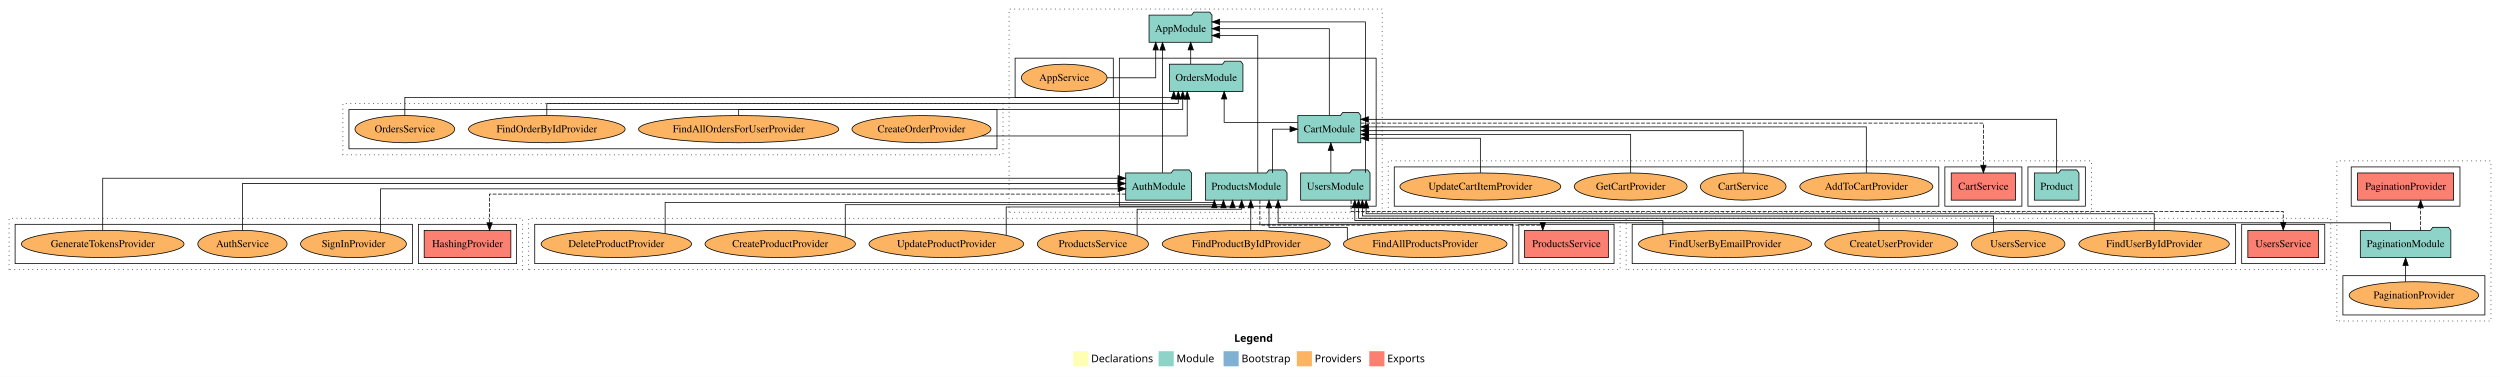
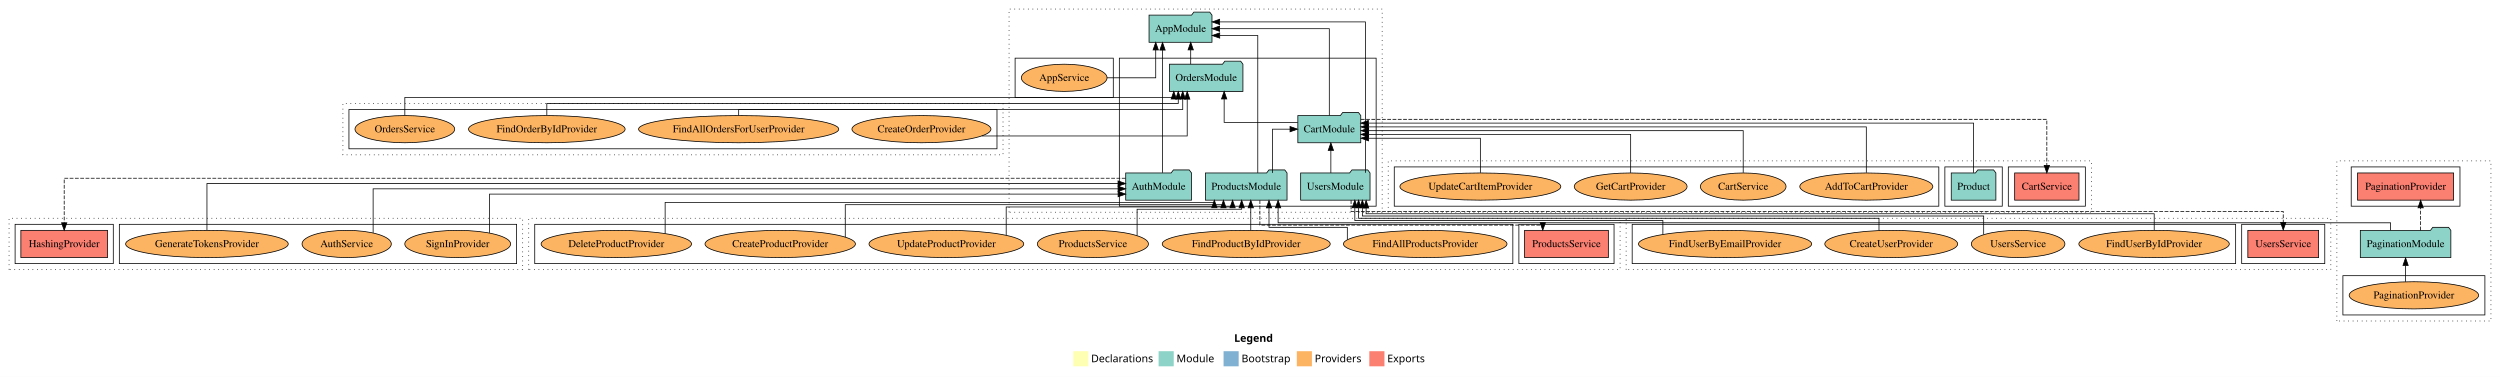
<svg xmlns="http://www.w3.org/2000/svg" width="3310pt" height="499pt" viewBox="0.00 0.00 3310.00 499.00">
  <g id="graph0" class="graph" transform="scale(1 1) rotate(0) translate(4 495)">
    <polygon fill="white" stroke="transparent" points="-4,4 -4,-495 3306,-495 3306,4 -4,4" />
    <text text-anchor="start" x="1630.01" y="-42.4" font-family="Times-12" font-weight="bold" font-size="14.00">Legend</text>
    <polygon fill="#ffffb3" stroke="transparent" points="1417,-10 1417,-30 1437,-30 1437,-10 1417,-10" />
    <text text-anchor="start" x="1440.63" y="-15.4" font-family="Times-12" font-size="14.00">  Declarations</text>
    <polygon fill="#8dd3c7" stroke="transparent" points="1530,-10 1530,-30 1550,-30 1550,-10 1530,-10" />
    <text text-anchor="start" x="1553.73" y="-15.4" font-family="Times-12" font-size="14.00">  Module</text>
    <polygon fill="#80b1d3" stroke="transparent" points="1616,-10 1616,-30 1636,-30 1636,-10 1616,-10" />
    <text text-anchor="start" x="1639.78" y="-15.4" font-family="Times-12" font-size="14.00">  Bootstrap</text>
    <polygon fill="#fdb462" stroke="transparent" points="1713,-10 1713,-30 1733,-30 1733,-10 1713,-10" />
    <text text-anchor="start" x="1736.67" y="-15.4" font-family="Times-12" font-size="14.00">  Providers</text>
    <polygon fill="#fb8072" stroke="transparent" points="1809,-10 1809,-30 1829,-30 1829,-10 1809,-10" />
    <text text-anchor="start" x="1832.73" y="-15.4" font-family="Times-12" font-size="14.00">  Exports</text>
    <g id="clust1" class="cluster">
      <polygon fill="none" stroke="black" stroke-dasharray="1,5" points="1332,-214 1332,-483 1826,-483 1826,-214 1332,-214" />
    </g>
    <g id="clust3" class="cluster">
      <polygon fill="none" stroke="black" points="1478,-222 1478,-418 1818,-418 1818,-222 1478,-222" />
    </g>
    <g id="clust6" class="cluster">
      <polygon fill="none" stroke="black" points="1340,-366 1340,-418 1470,-418 1470,-366 1340,-366" />
    </g>
+     <g id="clust25" class="cluster">
+       <polygon fill="none" stroke="black" stroke-dasharray="1,5" points="3090,-70 3090,-282 3294,-282 3294,-70 3090,-70" />
+     </g>
+     <g id="clust28" class="cluster">
+       <polygon fill="none" stroke="black" points="3109,-222 3109,-274 3253,-274 3253,-222 3109,-222" />
+     </g>
+     <g id="clust30" class="cluster">
+       <polygon fill="none" stroke="black" points="3098,-78 3098,-130 3286,-130 3286,-78 3098,-78" />
+     </g>
+     <g id="clust19" class="cluster">
+       <polygon fill="none" stroke="black" stroke-dasharray="1,5" points="450,-290 450,-358 1324,-358 1324,-290 450,-290" />
+     </g>
+     <g id="clust24" class="cluster">
+       <polygon fill="none" stroke="black" points="458,-298 458,-350 1316,-350 1316,-298 458,-298" />
+     </g>
+     <g id="clust31" class="cluster">
+       <polygon fill="none" stroke="black" stroke-dasharray="1,5" points="696,-138 696,-206 2141,-206 2141,-138 696,-138" />
+     </g>
+     <g id="clust34" class="cluster">
+       <polygon fill="none" stroke="black" points="2007,-146 2007,-198 2133,-198 2133,-146 2007,-146" />
+     </g>
+     <g id="clust36" class="cluster">
+       <polygon fill="none" stroke="black" points="704,-146 704,-198 1999,-198 1999,-146 704,-146" />
+     </g>
+     <g id="clust37" class="cluster">
+       <polygon fill="none" stroke="black" stroke-dasharray="1,5" points="2149,-138 2149,-206 3082,-206 3082,-138 2149,-138" />
+     </g>
+     <g id="clust40" class="cluster">
+       <polygon fill="none" stroke="black" points="2964,-146 2964,-198 3074,-198 3074,-146 2964,-146" />
+     </g>
+     <g id="clust42" class="cluster">
+       <polygon fill="none" stroke="black" points="2157,-146 2157,-198 2956,-198 2956,-146 2157,-146" />
+     </g>
+     <g id="clust13" class="cluster">
+       <polygon fill="none" stroke="black" stroke-dasharray="1,5" points="1834,-214 1834,-282 2765,-282 2765,-214 1834,-214" />
+     </g>
+     <g id="clust16" class="cluster">
+       <polygon fill="none" stroke="black" points="2655,-222 2655,-274 2757,-274 2757,-222 2655,-222" />
+     </g>
+     <g id="clust15" class="cluster">
+       <polygon fill="none" stroke="black" points="2571,-222 2571,-274 2647,-274 2647,-222 2571,-222" />
+     </g>
+     <g id="clust18" class="cluster">
+       <polygon fill="none" stroke="black" points="1842,-222 1842,-274 2563,-274 2563,-222 1842,-222" />
+     </g>
    <g id="clust7" class="cluster">
      <polygon fill="none" stroke="black" stroke-dasharray="1,5" points="8,-138 8,-206 688,-206 688,-138 8,-138" />
    </g>
+     <g id="clust12" class="cluster">
+       <polygon fill="none" stroke="black" points="154,-146 154,-198 680,-198 680,-146 154,-146" />
+     </g>
    <g id="clust10" class="cluster">
-       <polygon fill="none" stroke="black" points="550,-146 550,-198 680,-198 680,-146 550,-146" />
-     </g>
-     <g id="clust12" class="cluster">
-       <polygon fill="none" stroke="black" points="16,-146 16,-198 542,-198 542,-146 16,-146" />
-     </g>
-     <g id="clust13" class="cluster">
-       <polygon fill="none" stroke="black" stroke-dasharray="1,5" points="1834,-214 1834,-282 2765,-282 2765,-214 1834,-214" />
-     </g>
-     <g id="clust15" class="cluster">
-       <polygon fill="none" stroke="black" points="2681,-222 2681,-274 2757,-274 2757,-222 2681,-222" />
-     </g>
-     <g id="clust16" class="cluster">
-       <polygon fill="none" stroke="black" points="2571,-222 2571,-274 2673,-274 2673,-222 2571,-222" />
-     </g>
-     <g id="clust18" class="cluster">
-       <polygon fill="none" stroke="black" points="1842,-222 1842,-274 2563,-274 2563,-222 1842,-222" />
-     </g>
-     <g id="clust19" class="cluster">
-       <polygon fill="none" stroke="black" stroke-dasharray="1,5" points="450,-290 450,-358 1324,-358 1324,-290 450,-290" />
-     </g>
-     <g id="clust24" class="cluster">
-       <polygon fill="none" stroke="black" points="458,-298 458,-350 1316,-350 1316,-298 458,-298" />
-     </g>
-     <g id="clust25" class="cluster">
-       <polygon fill="none" stroke="black" stroke-dasharray="1,5" points="3090,-70 3090,-282 3294,-282 3294,-70 3090,-70" />
-     </g>
-     <g id="clust28" class="cluster">
-       <polygon fill="none" stroke="black" points="3109,-222 3109,-274 3253,-274 3253,-222 3109,-222" />
-     </g>
-     <g id="clust30" class="cluster">
-       <polygon fill="none" stroke="black" points="3098,-78 3098,-130 3286,-130 3286,-78 3098,-78" />
-     </g>
-     <g id="clust31" class="cluster">
-       <polygon fill="none" stroke="black" stroke-dasharray="1,5" points="696,-138 696,-206 2141,-206 2141,-138 696,-138" />
-     </g>
-     <g id="clust34" class="cluster">
-       <polygon fill="none" stroke="black" points="2007,-146 2007,-198 2133,-198 2133,-146 2007,-146" />
-     </g>
-     <g id="clust36" class="cluster">
-       <polygon fill="none" stroke="black" points="704,-146 704,-198 1999,-198 1999,-146 704,-146" />
-     </g>
-     <g id="clust37" class="cluster">
-       <polygon fill="none" stroke="black" stroke-dasharray="1,5" points="2149,-138 2149,-206 3082,-206 3082,-138 2149,-138" />
-     </g>
-     <g id="clust40" class="cluster">
-       <polygon fill="none" stroke="black" points="2964,-146 2964,-198 3074,-198 3074,-146 2964,-146" />
-     </g>
-     <g id="clust42" class="cluster">
-       <polygon fill="none" stroke="black" points="2157,-146 2157,-198 2956,-198 2956,-146 2157,-146" />
+       <polygon fill="none" stroke="black" points="16,-146 16,-198 146,-198 146,-146 16,-146" />
    </g>
    <g id="node1" class="node">
      <polygon fill="#8dd3c7" stroke="black" points="1573.55,-266 1570.55,-270 1549.55,-270 1546.55,-266 1486.45,-266 1486.45,-230 1573.55,-230 1573.55,-266" />
      <text text-anchor="middle" x="1530" y="-243.8" font-family="Times,serif" font-size="14.00">AuthModule</text>
    </g>
    <g id="node6" class="node">
      <polygon fill="#8dd3c7" stroke="black" points="1600.66,-475 1597.66,-479 1576.66,-479 1573.66,-475 1517.34,-475 1517.34,-439 1600.66,-439 1600.66,-475" />
      <text text-anchor="middle" x="1559" y="-452.8" font-family="Times,serif" font-size="14.00">AppModule</text>
    </g>
    <g id="edge1" class="edge">
      <path fill="none" stroke="black" d="M1535.18,-266.18C1535.18,-266.18 1535.18,-428.71 1535.18,-428.71" />
      <polygon fill="black" stroke="black" points="1531.68,-428.71 1535.18,-438.71 1538.68,-428.71 1531.68,-428.71" />
    </g>
    <g id="node8" class="node">
-       <polygon fill="#fb8072" stroke="black" points="672.37,-190 557.63,-190 557.63,-154 672.37,-154 672.37,-190" />
-       <text text-anchor="middle" x="615" y="-167.8" font-family="Times,serif" font-size="14.00">HashingProvider </text>
+       <polygon fill="#fb8072" stroke="black" points="138.37,-190 23.63,-190 23.63,-154 138.37,-154 138.37,-190" />
+       <text text-anchor="middle" x="81" y="-167.8" font-family="Times,serif" font-size="14.00">HashingProvider </text>
    </g>
    <g id="edge7" class="edge">
-       <path fill="none" stroke="black" stroke-dasharray="5,2" d="M1486.37,-238C1308.08,-238 644.18,-238 644.18,-238 644.18,-238 644.18,-200.03 644.18,-200.03" />
-       <polygon fill="black" stroke="black" points="647.68,-200.03 644.18,-190.03 640.68,-200.03 647.68,-200.03" />
+       <path fill="none" stroke="black" stroke-dasharray="5,2" d="M1486.24,-259C1244.27,-259 81,-259 81,-259 81,-259 81,-200.03 81,-200.03" />
+       <polygon fill="black" stroke="black" points="84.5,-200.03 81,-190.03 77.5,-200.03 84.5,-200.03" />
    </g>
    <g id="node2" class="node">
      <polygon fill="#8dd3c7" stroke="black" points="1797.65,-342 1794.65,-346 1773.65,-346 1770.65,-342 1714.35,-342 1714.35,-306 1797.65,-306 1797.65,-342" />
      <text text-anchor="middle" x="1756" y="-319.8" font-family="Times,serif" font-size="14.00">CartModule</text>
    </g>
    <g id="node3" class="node">
      <polygon fill="#8dd3c7" stroke="black" points="1641.64,-410 1638.64,-414 1617.64,-414 1614.64,-410 1544.36,-410 1544.36,-374 1641.64,-374 1641.64,-410" />
      <text text-anchor="middle" x="1593" y="-387.8" font-family="Times,serif" font-size="14.00">OrdersModule</text>
    </g>
    <g id="edge19" class="edge">
      <path fill="none" stroke="black" d="M1714.23,-333C1673.22,-333 1616.77,-333 1616.77,-333 1616.77,-333 1616.77,-363.98 1616.77,-363.98" />
      <polygon fill="black" stroke="black" points="1613.27,-363.98 1616.77,-373.98 1620.27,-363.98 1613.27,-363.98" />
    </g>
    <g id="edge2" class="edge">
      <path fill="none" stroke="black" d="M1756,-342.21C1756,-378.64 1756,-457 1756,-457 1756,-457 1610.78,-457 1610.78,-457" />
      <polygon fill="black" stroke="black" points="1610.78,-453.5 1600.78,-457 1610.78,-460.5 1610.78,-453.5" />
    </g>
    <g id="node13" class="node">
-       <polygon fill="#fb8072" stroke="black" points="2664.58,-266 2579.42,-266 2579.42,-230 2664.58,-230 2664.58,-266" />
-       <text text-anchor="middle" x="2622" y="-243.8" font-family="Times,serif" font-size="14.00">CartService </text>
+       <polygon fill="#fb8072" stroke="black" points="2748.58,-266 2663.42,-266 2663.42,-230 2748.58,-230 2748.58,-266" />
+       <text text-anchor="middle" x="2706" y="-243.8" font-family="Times,serif" font-size="14.00">CartService </text>
    </g>
    <g id="edge14" class="edge">
-       <path fill="none" stroke="black" stroke-dasharray="5,2" d="M1797.77,-332C1970.76,-332 2622,-332 2622,-332 2622,-332 2622,-276.23 2622,-276.23" />
-       <polygon fill="black" stroke="black" points="2625.5,-276.23 2622,-266.23 2618.5,-276.23 2625.5,-276.23" />
+       <path fill="none" stroke="black" stroke-dasharray="5,2" d="M1797.74,-337C1981.09,-337 2706,-337 2706,-337 2706,-337 2706,-276.01 2706,-276.01" />
+       <polygon fill="black" stroke="black" points="2709.5,-276.01 2706,-266.01 2702.5,-276.01 2709.5,-276.01" />
    </g>
    <g id="edge3" class="edge">
      <path fill="none" stroke="black" d="M1572.5,-410.11C1572.5,-410.11 1572.5,-428.99 1572.5,-428.99" />
      <polygon fill="black" stroke="black" points="1569,-428.99 1572.5,-438.99 1576,-428.99 1569,-428.99" />
    </g>
    <g id="node4" class="node">
      <polygon fill="#8dd3c7" stroke="black" points="1700.04,-266 1697.04,-270 1676.04,-270 1673.04,-266 1591.96,-266 1591.96,-230 1700.04,-230 1700.04,-266" />
      <text text-anchor="middle" x="1646" y="-243.8" font-family="Times,serif" font-size="14.00">ProductsModule</text>
    </g>
    <g id="edge12" class="edge">
      <path fill="none" stroke="black" d="M1680.79,-266.01C1680.79,-288.49 1680.79,-324 1680.79,-324 1680.79,-324 1704,-324 1704,-324" />
      <polygon fill="black" stroke="black" points="1704,-327.5 1714,-324 1704,-320.5 1704,-327.5" />
    </g>
    <g id="edge4" class="edge">
      <path fill="none" stroke="black" d="M1661.3,-266.1C1661.3,-315.33 1661.3,-448 1661.3,-448 1661.3,-448 1610.91,-448 1610.91,-448" />
      <polygon fill="black" stroke="black" points="1610.91,-444.5 1600.91,-448 1610.91,-451.5 1610.91,-444.5" />
    </g>
    <g id="node25" class="node">
      <polygon fill="#fb8072" stroke="black" points="2125.47,-190 2014.53,-190 2014.53,-154 2125.47,-154 2125.47,-190" />
      <text text-anchor="middle" x="2070" y="-167.8" font-family="Times,serif" font-size="14.00">ProductsService </text>
    </g>
    <g id="edge27" class="edge">
      <path fill="none" stroke="black" stroke-dasharray="5,2" d="M1664.09,-229.88C1664.09,-215.22 1664.09,-197 1664.09,-197 1664.09,-197 2038.63,-197 2038.63,-197 2038.63,-197 2038.63,-196.32 2038.63,-196.32" />
      <polygon fill="black" stroke="black" points="2042.13,-200.17 2038.63,-190.17 2035.13,-200.17 2042.13,-200.17" />
    </g>
    <g id="node5" class="node">
      <polygon fill="#8dd3c7" stroke="black" points="1809.92,-266 1806.92,-270 1785.92,-270 1782.92,-266 1718.08,-266 1718.08,-230 1809.92,-230 1809.92,-266" />
      <text text-anchor="middle" x="1764" y="-243.8" font-family="Times,serif" font-size="14.00">UsersModule</text>
    </g>
    <g id="edge13" class="edge">
      <path fill="none" stroke="black" d="M1758.06,-266.01C1758.06,-266.01 1758.06,-295.85 1758.06,-295.85" />
      <polygon fill="black" stroke="black" points="1754.56,-295.85 1758.06,-305.85 1761.56,-295.85 1754.56,-295.85" />
    </g>
    <g id="edge5" class="edge">
      <path fill="none" stroke="black" d="M1803.77,-266.21C1803.77,-318.61 1803.77,-466 1803.77,-466 1803.77,-466 1610.8,-466 1610.8,-466" />
      <polygon fill="black" stroke="black" points="1610.8,-462.5 1600.8,-466 1610.8,-469.5 1610.8,-462.5" />
    </g>
    <g id="node32" class="node">
      <polygon fill="#fb8072" stroke="black" points="3065.85,-190 2972.15,-190 2972.15,-154 3065.85,-154 3065.85,-190" />
      <text text-anchor="middle" x="3019" y="-167.8" font-family="Times,serif" font-size="14.00">UsersService </text>
    </g>
    <g id="edge34" class="edge">
      <path fill="none" stroke="black" stroke-dasharray="5,2" d="M1784.82,-229.96C1784.82,-222.25 1784.82,-215 1784.82,-215 1784.82,-215 3019,-215 3019,-215 3019,-215 3019,-200.49 3019,-200.49" />
      <polygon fill="black" stroke="black" points="3022.5,-200.49 3019,-190.49 3015.5,-200.49 3022.5,-200.49" />
    </g>
    <g id="node7" class="node">
      <ellipse fill="#fdb462" stroke="black" cx="1405" cy="-392" rx="56.74" ry="18" />
      <text text-anchor="middle" x="1405" y="-387.8" font-family="Times,serif" font-size="14.00">AppService</text>
    </g>
    <g id="edge6" class="edge">
      <path fill="none" stroke="black" d="M1461.68,-392C1493.22,-392 1526.18,-392 1526.18,-392 1526.18,-392 1526.18,-428.89 1526.18,-428.89" />
      <polygon fill="black" stroke="black" points="1522.68,-428.89 1526.18,-438.89 1529.68,-428.89 1522.68,-428.89" />
    </g>
    <g id="node9" class="node">
-       <ellipse fill="#fdb462" stroke="black" cx="317" cy="-172" rx="59.11" ry="18" />
-       <text text-anchor="middle" x="317" y="-167.8" font-family="Times,serif" font-size="14.00">AuthService</text>
+       <ellipse fill="#fdb462" stroke="black" cx="455" cy="-172" rx="59.11" ry="18" />
+       <text text-anchor="middle" x="455" y="-167.8" font-family="Times,serif" font-size="14.00">AuthService</text>
    </g>
    <g id="edge8" class="edge">
-       <path fill="none" stroke="black" d="M317,-190.15C317,-213.76 317,-252 317,-252 317,-252 1476.11,-252 1476.11,-252" />
-       <polygon fill="black" stroke="black" points="1476.11,-255.5 1486.11,-252 1476.11,-248.5 1476.11,-255.5" />
+       <path fill="none" stroke="black" d="M490.02,-186.77C490.02,-208.1 490.02,-245 490.02,-245 490.02,-245 1476.31,-245 1476.31,-245" />
+       <polygon fill="black" stroke="black" points="1476.31,-248.5 1486.31,-245 1476.31,-241.5 1476.31,-248.5" />
    </g>
    <g id="node10" class="node">
-       <ellipse fill="#fdb462" stroke="black" cx="132" cy="-172" rx="107.63" ry="18" />
-       <text text-anchor="middle" x="132" y="-167.8" font-family="Times,serif" font-size="14.00">GenerateTokensProvider</text>
+       <ellipse fill="#fdb462" stroke="black" cx="270" cy="-172" rx="107.63" ry="18" />
+       <text text-anchor="middle" x="270" y="-167.8" font-family="Times,serif" font-size="14.00">GenerateTokensProvider</text>
    </g>
    <g id="edge9" class="edge">
-       <path fill="none" stroke="black" d="M132,-190.03C132,-215.51 132,-259 132,-259 132,-259 1476.24,-259 1476.24,-259" />
-       <polygon fill="black" stroke="black" points="1476.24,-262.5 1486.24,-259 1476.24,-255.5 1476.24,-262.5" />
+       <path fill="none" stroke="black" d="M270,-190.15C270,-213.76 270,-252 270,-252 270,-252 1476.26,-252 1476.26,-252" />
+       <polygon fill="black" stroke="black" points="1476.26,-255.5 1486.26,-252 1476.26,-248.5 1476.26,-255.5" />
    </g>
    <g id="node11" class="node">
-       <ellipse fill="#fdb462" stroke="black" cx="464" cy="-172" rx="70.08" ry="18" />
-       <text text-anchor="middle" x="464" y="-167.8" font-family="Times,serif" font-size="14.00">SignInProvider</text>
+       <ellipse fill="#fdb462" stroke="black" cx="602" cy="-172" rx="70.08" ry="18" />
+       <text text-anchor="middle" x="602" y="-167.8" font-family="Times,serif" font-size="14.00">SignInProvider</text>
    </g>
    <g id="edge10" class="edge">
-       <path fill="none" stroke="black" d="M499.89,-187.48C499.89,-208.91 499.89,-245 499.89,-245 499.89,-245 1476.4,-245 1476.4,-245" />
-       <polygon fill="black" stroke="black" points="1476.4,-248.5 1486.4,-245 1476.4,-241.5 1476.4,-248.5" />
+       <path fill="none" stroke="black" d="M644.11,-186.65C644.11,-206.09 644.11,-238 644.11,-238 644.11,-238 1476.37,-238 1476.37,-238" />
+       <polygon fill="black" stroke="black" points="1476.37,-241.5 1486.37,-238 1476.37,-234.5 1476.37,-241.5" />
    </g>
    <g id="node12" class="node">
-       <polygon fill="#8dd3c7" stroke="black" points="2748.55,-266 2745.55,-270 2724.55,-270 2721.55,-266 2689.45,-266 2689.45,-230 2748.55,-230 2748.55,-266" />
-       <text text-anchor="middle" x="2719" y="-243.8" font-family="Times,serif" font-size="14.00">Product</text>
+       <polygon fill="#8dd3c7" stroke="black" points="2638.55,-266 2635.55,-270 2614.55,-270 2611.55,-266 2579.45,-266 2579.45,-230 2638.55,-230 2638.55,-266" />
+       <text text-anchor="middle" x="2609" y="-243.8" font-family="Times,serif" font-size="14.00">Product</text>
    </g>
    <g id="edge11" class="edge">
-       <path fill="none" stroke="black" d="M2719,-266.01C2719,-292.02 2719,-337 2719,-337 2719,-337 1807.69,-337 1807.69,-337" />
-       <polygon fill="black" stroke="black" points="1807.69,-333.5 1797.69,-337 1807.69,-340.5 1807.69,-333.5" />
+       <path fill="none" stroke="black" d="M2609,-266.23C2609,-290.93 2609,-332 2609,-332 2609,-332 1807.72,-332 1807.72,-332" />
+       <polygon fill="black" stroke="black" points="1807.72,-328.5 1797.72,-332 1807.72,-335.5 1807.72,-328.5" />
    </g>
    <g id="node14" class="node">
      <ellipse fill="#fdb462" stroke="black" cx="2467" cy="-248" rx="88.04" ry="18" />
      <text text-anchor="middle" x="2467" y="-243.8" font-family="Times,serif" font-size="14.00">AddToCartProvider</text>
    </g>
    <g id="edge15" class="edge">
      <path fill="none" stroke="black" d="M2467,-266.32C2467,-289.66 2467,-327 2467,-327 2467,-327 1807.82,-327 1807.82,-327" />
      <polygon fill="black" stroke="black" points="1807.82,-323.5 1797.82,-327 1807.82,-330.5 1807.82,-323.5" />
    </g>
    <g id="node15" class="node">
      <ellipse fill="#fdb462" stroke="black" cx="2304" cy="-248" rx="56.73" ry="18" />
      <text text-anchor="middle" x="2304" y="-243.8" font-family="Times,serif" font-size="14.00">CartService</text>
    </g>
    <g id="edge16" class="edge">
      <path fill="none" stroke="black" d="M2304,-266.29C2304,-288.21 2304,-322 2304,-322 2304,-322 1808.09,-322 1808.09,-322" />
      <polygon fill="black" stroke="black" points="1808.09,-318.5 1798.09,-322 1808.09,-325.5 1808.09,-318.5" />
    </g>
    <g id="node16" class="node">
      <ellipse fill="#fdb462" stroke="black" cx="2155" cy="-248" rx="74.71" ry="18" />
      <text text-anchor="middle" x="2155" y="-243.8" font-family="Times,serif" font-size="14.00">GetCartProvider</text>
    </g>
    <g id="edge17" class="edge">
      <path fill="none" stroke="black" d="M2155,-266.13C2155,-286.57 2155,-317 2155,-317 2155,-317 1807.95,-317 1807.95,-317" />
      <polygon fill="black" stroke="black" points="1807.95,-313.5 1797.95,-317 1807.95,-320.5 1807.95,-313.5" />
    </g>
    <g id="node17" class="node">
      <ellipse fill="#fdb462" stroke="black" cx="1956" cy="-248" rx="106.5" ry="18" />
      <text text-anchor="middle" x="1956" y="-243.8" font-family="Times,serif" font-size="14.00">UpdateCartItemProvider</text>
    </g>
    <g id="edge18" class="edge">
      <path fill="none" stroke="black" d="M1956,-266.17C1956,-285.09 1956,-312 1956,-312 1956,-312 1807.93,-312 1807.93,-312" />
      <polygon fill="black" stroke="black" points="1807.93,-308.5 1797.93,-312 1807.93,-315.5 1807.93,-308.5" />
    </g>
    <g id="node18" class="node">
      <ellipse fill="#fdb462" stroke="black" cx="1216" cy="-324" rx="92.01" ry="18" />
      <text text-anchor="middle" x="1216" y="-319.8" font-family="Times,serif" font-size="14.00">CreateOrderProvider</text>
    </g>
    <g id="edge20" class="edge">
      <path fill="none" stroke="black" d="M1295.84,-315C1399.65,-315 1567.86,-315 1567.86,-315 1567.86,-315 1567.86,-363.75 1567.86,-363.75" />
      <polygon fill="black" stroke="black" points="1564.36,-363.75 1567.86,-373.75 1571.36,-363.75 1564.36,-363.75" />
    </g>
    <g id="node19" class="node">
      <ellipse fill="#fdb462" stroke="black" cx="974" cy="-324" rx="132.5" ry="18" />
      <text text-anchor="middle" x="974" y="-319.8" font-family="Times,serif" font-size="14.00">FindAllOrdersForUserProvider</text>
    </g>
    <g id="edge21" class="edge">
      <path fill="none" stroke="black" d="M974,-342.06C974,-346.49 974,-350 974,-350 974,-350 1561.94,-350 1561.94,-350 1561.94,-350 1561.94,-363.94 1561.94,-363.94" />
      <polygon fill="black" stroke="black" points="1558.44,-363.94 1561.94,-373.94 1565.44,-363.94 1558.44,-363.94" />
    </g>
    <g id="node20" class="node">
      <ellipse fill="#fdb462" stroke="black" cx="720" cy="-324" rx="103.65" ry="18" />
      <text text-anchor="middle" x="720" y="-319.8" font-family="Times,serif" font-size="14.00">FindOrderByIdProvider</text>
    </g>
    <g id="edge22" class="edge">
      <path fill="none" stroke="black" d="M720,-342.19C720,-350.28 720,-358 720,-358 720,-358 1556.02,-358 1556.02,-358 1556.02,-358 1556.02,-363.81 1556.02,-363.81" />
      <polygon fill="black" stroke="black" points="1552.52,-363.81 1556.02,-373.81 1559.52,-363.81 1552.52,-363.81" />
    </g>
    <g id="node21" class="node">
      <ellipse fill="#fdb462" stroke="black" cx="532" cy="-324" rx="66.03" ry="18" />
      <text text-anchor="middle" x="532" y="-319.8" font-family="Times,serif" font-size="14.00">OrdersService</text>
    </g>
    <g id="edge23" class="edge">
      <path fill="none" stroke="black" d="M532,-342.06C532,-353.44 532,-366 532,-366 532,-366 1550.1,-366 1550.1,-366 1550.1,-366 1550.1,-366.79 1550.1,-366.79" />
      <polygon fill="black" stroke="black" points="1546.6,-363.94 1550.1,-373.94 1553.6,-363.94 1546.6,-363.94" />
    </g>
    <g id="node22" class="node">
      <polygon fill="#fb8072" stroke="black" points="3244.59,-266 3117.41,-266 3117.41,-230 3244.59,-230 3244.59,-266" />
      <text text-anchor="middle" x="3181" y="-243.8" font-family="Times,serif" font-size="14.00">PaginationProvider </text>
    </g>
    <g id="node23" class="node">
      <polygon fill="#8dd3c7" stroke="black" points="3240.93,-190 3237.93,-194 3216.93,-194 3213.93,-190 3121.07,-190 3121.07,-154 3240.93,-154 3240.93,-190" />
      <text text-anchor="middle" x="3181" y="-167.8" font-family="Times,serif" font-size="14.00">PaginationModule</text>
    </g>
    <g id="edge26" class="edge">
      <path fill="none" stroke="black" d="M3161.09,-190.21C3161.09,-195.55 3161.09,-200 3161.09,-200 3161.09,-200 1688.21,-200 1688.21,-200 1688.21,-200 1688.21,-219.85 1688.21,-219.85" />
      <polygon fill="black" stroke="black" points="1684.71,-219.85 1688.21,-229.85 1691.71,-219.85 1684.71,-219.85" />
    </g>
    <g id="edge24" class="edge">
      <path fill="none" stroke="black" stroke-dasharray="5,2" d="M3200.91,-190.01C3200.91,-190.01 3200.91,-219.85 3200.91,-219.85" />
      <polygon fill="black" stroke="black" points="3197.41,-219.85 3200.91,-229.85 3204.41,-219.85 3197.41,-219.85" />
    </g>
    <g id="node24" class="node">
      <ellipse fill="#fdb462" stroke="black" cx="3192" cy="-104" rx="85.69" ry="18" />
      <text text-anchor="middle" x="3192" y="-99.8" font-family="Times,serif" font-size="14.00">PaginationProvider</text>
    </g>
    <g id="edge25" class="edge">
      <path fill="none" stroke="black" d="M3181,-121.87C3181,-121.87 3181,-143.54 3181,-143.54" />
      <polygon fill="black" stroke="black" points="3177.5,-143.54 3181,-153.54 3184.5,-143.54 3177.5,-143.54" />
    </g>
    <g id="node26" class="node">
      <ellipse fill="#fdb462" stroke="black" cx="1029" cy="-172" rx="99.56" ry="18" />
      <text text-anchor="middle" x="1029" y="-167.8" font-family="Times,serif" font-size="14.00">CreateProductProvider</text>
    </g>
    <g id="edge28" class="edge">
      <path fill="none" stroke="black" d="M1115.12,-181.06C1115.12,-195.96 1115.12,-224 1115.12,-224 1115.12,-224 1615.85,-224 1615.85,-224 1615.85,-224 1615.85,-224.58 1615.85,-224.58" />
      <polygon fill="black" stroke="black" points="1612.35,-219.81 1615.85,-229.81 1619.35,-219.81 1612.35,-219.81" />
    </g>
    <g id="node27" class="node">
      <ellipse fill="#fdb462" stroke="black" cx="812" cy="-172" rx="99.56" ry="18" />
      <text text-anchor="middle" x="812" y="-167.8" font-family="Times,serif" font-size="14.00">DeleteProductProvider</text>
    </g>
    <g id="edge29" class="edge">
      <path fill="none" stroke="black" d="M876.64,-185.88C876.64,-202.17 876.64,-227 876.64,-227 876.64,-227 1603.79,-227 1603.79,-227 1603.79,-227 1603.79,-227.29 1603.79,-227.29" />
      <polygon fill="black" stroke="black" points="1600.29,-219.92 1603.79,-229.92 1607.29,-219.92 1600.29,-219.92" />
    </g>
    <g id="node28" class="node">
      <ellipse fill="#fdb462" stroke="black" cx="1883" cy="-172" rx="108.26" ry="18" />
      <text text-anchor="middle" x="1883" y="-167.8" font-family="Times,serif" font-size="14.00">FindAllProductsProvider</text>
    </g>
    <g id="edge30" class="edge">
      <path fill="none" stroke="black" d="M1779.85,-177.55C1779.85,-184.07 1779.85,-194 1779.85,-194 1779.85,-194 1676.15,-194 1676.15,-194 1676.15,-194 1676.15,-219.72 1676.15,-219.72" />
      <polygon fill="black" stroke="black" points="1672.65,-219.72 1676.15,-229.72 1679.65,-219.72 1672.65,-219.72" />
    </g>
    <g id="node29" class="node">
      <ellipse fill="#fdb462" stroke="black" cx="1646" cy="-172" rx="111.2" ry="18" />
      <text text-anchor="middle" x="1646" y="-167.8" font-family="Times,serif" font-size="14.00">FindProductByIdProvider</text>
    </g>
    <g id="edge31" class="edge">
      <path fill="none" stroke="black" d="M1652.03,-190.01C1652.03,-190.01 1652.03,-219.85 1652.03,-219.85" />
      <polygon fill="black" stroke="black" points="1648.53,-219.85 1652.03,-229.85 1655.53,-219.85 1648.53,-219.85" />
    </g>
    <g id="node30" class="node">
      <ellipse fill="#fdb462" stroke="black" cx="1443" cy="-172" rx="73.57" ry="18" />
      <text text-anchor="middle" x="1443" y="-167.8" font-family="Times,serif" font-size="14.00">ProductsService</text>
    </g>
    <g id="edge32" class="edge">
      <path fill="none" stroke="black" d="M1501.51,-183.14C1501.51,-196.75 1501.51,-218 1501.51,-218 1501.51,-218 1639.97,-218 1639.97,-218 1639.97,-218 1639.97,-219.86 1639.97,-219.86" />
      <polygon fill="black" stroke="black" points="1636.47,-219.86 1639.97,-229.86 1643.47,-219.86 1636.47,-219.86" />
    </g>
    <g id="node31" class="node">
      <ellipse fill="#fdb462" stroke="black" cx="1249" cy="-172" rx="102.43" ry="18" />
      <text text-anchor="middle" x="1249" y="-167.8" font-family="Times,serif" font-size="14.00">UpdateProductProvider</text>
    </g>
    <g id="edge33" class="edge">
      <path fill="none" stroke="black" d="M1328.19,-183.61C1328.19,-198.1 1328.19,-221 1328.19,-221 1328.19,-221 1627.91,-221 1627.91,-221 1627.91,-221 1627.91,-221.88 1627.91,-221.88" />
      <polygon fill="black" stroke="black" points="1624.41,-219.84 1627.91,-229.84 1631.41,-219.84 1624.41,-219.84" />
    </g>
    <g id="node33" class="node">
      <ellipse fill="#fdb462" stroke="black" cx="2500" cy="-172" rx="87.94" ry="18" />
      <text text-anchor="middle" x="2500" y="-167.8" font-family="Times,serif" font-size="14.00">CreateUserProvider</text>
    </g>
    <g id="edge35" class="edge">
      <path fill="none" stroke="black" d="M2483.78,-189.8C2483.78,-198.02 2483.78,-206 2483.78,-206 2483.78,-206 1794.78,-206 1794.78,-206 1794.78,-206 1794.78,-219.94 1794.78,-219.94" />
      <polygon fill="black" stroke="black" points="1791.28,-219.94 1794.78,-229.94 1798.28,-219.94 1791.28,-219.94" />
    </g>
    <g id="node34" class="node">
      <ellipse fill="#fdb462" stroke="black" cx="2280" cy="-172" rx="114.62" ry="18" />
      <text text-anchor="middle" x="2280" y="-167.8" font-family="Times,serif" font-size="14.00">FindUserByEmailProvider</text>
    </g>
    <g id="edge36" class="edge">
      <path fill="none" stroke="black" d="M2197.65,-184.61C2197.65,-193.19 2197.65,-203 2197.65,-203 2197.65,-203 1789.8,-203 1789.8,-203 1789.8,-203 1789.8,-219.96 1789.8,-219.96" />
      <polygon fill="black" stroke="black" points="1786.3,-219.96 1789.8,-229.96 1793.3,-219.96 1786.3,-219.96" />
    </g>
    <g id="node35" class="node">
      <ellipse fill="#fdb462" stroke="black" cx="2848" cy="-172" rx="99.58" ry="18" />
      <text text-anchor="middle" x="2848" y="-167.8" font-family="Times,serif" font-size="14.00">FindUserByIdProvider</text>
    </g>
    <g id="edge37" class="edge">
      <path fill="none" stroke="black" d="M2848.16,-190.13C2848.16,-200.71 2848.16,-212 2848.16,-212 2848.16,-212 1804.73,-212 1804.73,-212 1804.73,-212 1804.73,-219.58 1804.73,-219.58" />
      <polygon fill="black" stroke="black" points="1801.23,-219.58 1804.73,-229.58 1808.23,-219.58 1801.23,-219.58" />
    </g>
    <g id="node36" class="node">
      <ellipse fill="#fdb462" stroke="black" cx="2668" cy="-172" rx="61.95" ry="18" />
      <text text-anchor="middle" x="2668" y="-167.8" font-family="Times,serif" font-size="14.00">UsersService</text>
    </g>
    <g id="edge38" class="edge">
-       <path fill="none" stroke="black" d="M2635.41,-187.48C2635.41,-197.62 2635.41,-209 2635.41,-209 2635.41,-209 1799.76,-209 1799.76,-209 1799.76,-209 1799.76,-219.87 1799.76,-219.87" />
+       <path fill="none" stroke="black" d="M2622.4,-184.53C2622.4,-195.26 2622.4,-209 2622.4,-209 2622.4,-209 1799.76,-209 1799.76,-209 1799.76,-209 1799.76,-219.87 1799.76,-219.87" />
      <polygon fill="black" stroke="black" points="1796.26,-219.87 1799.76,-229.87 1803.26,-219.87 1796.26,-219.87" />
    </g>
  </g>
</svg>
